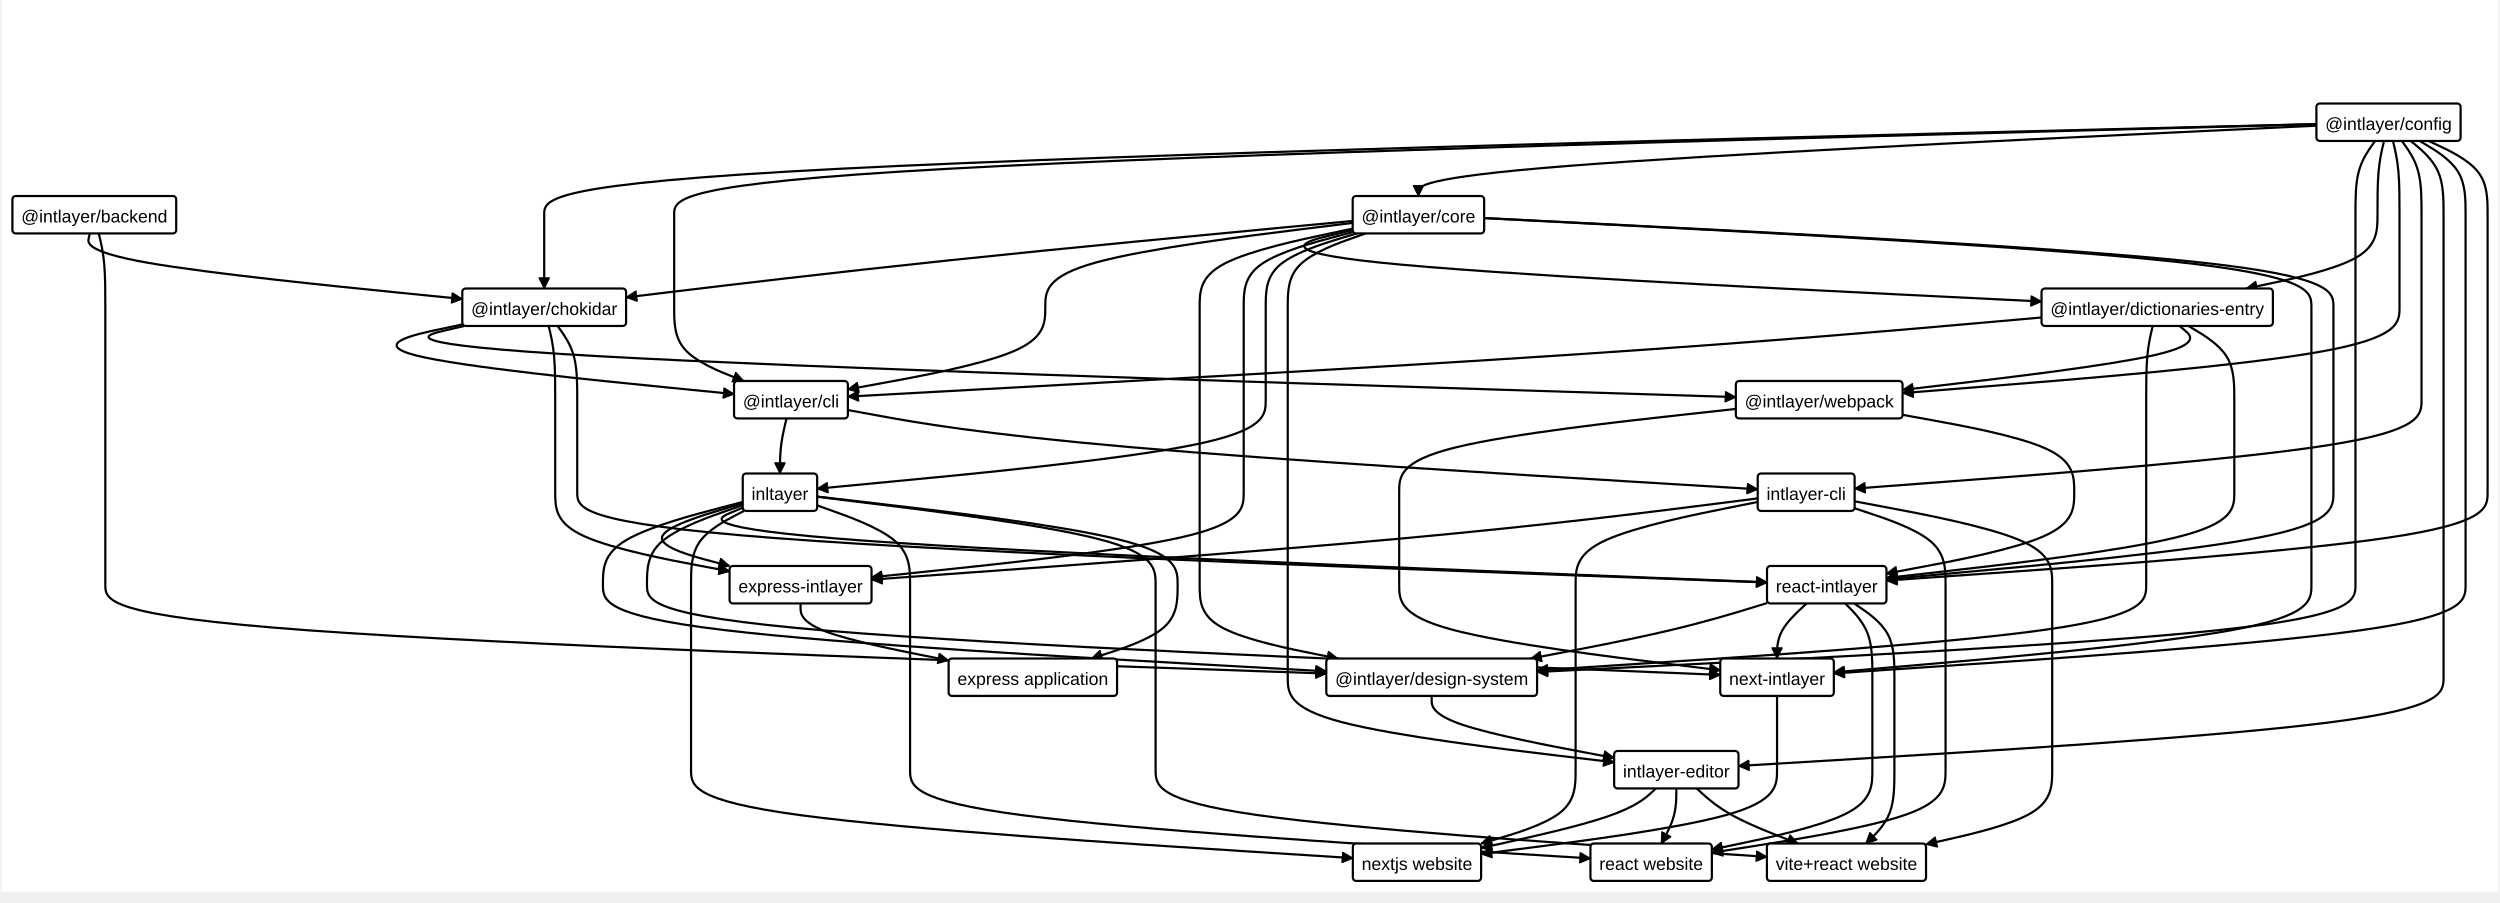
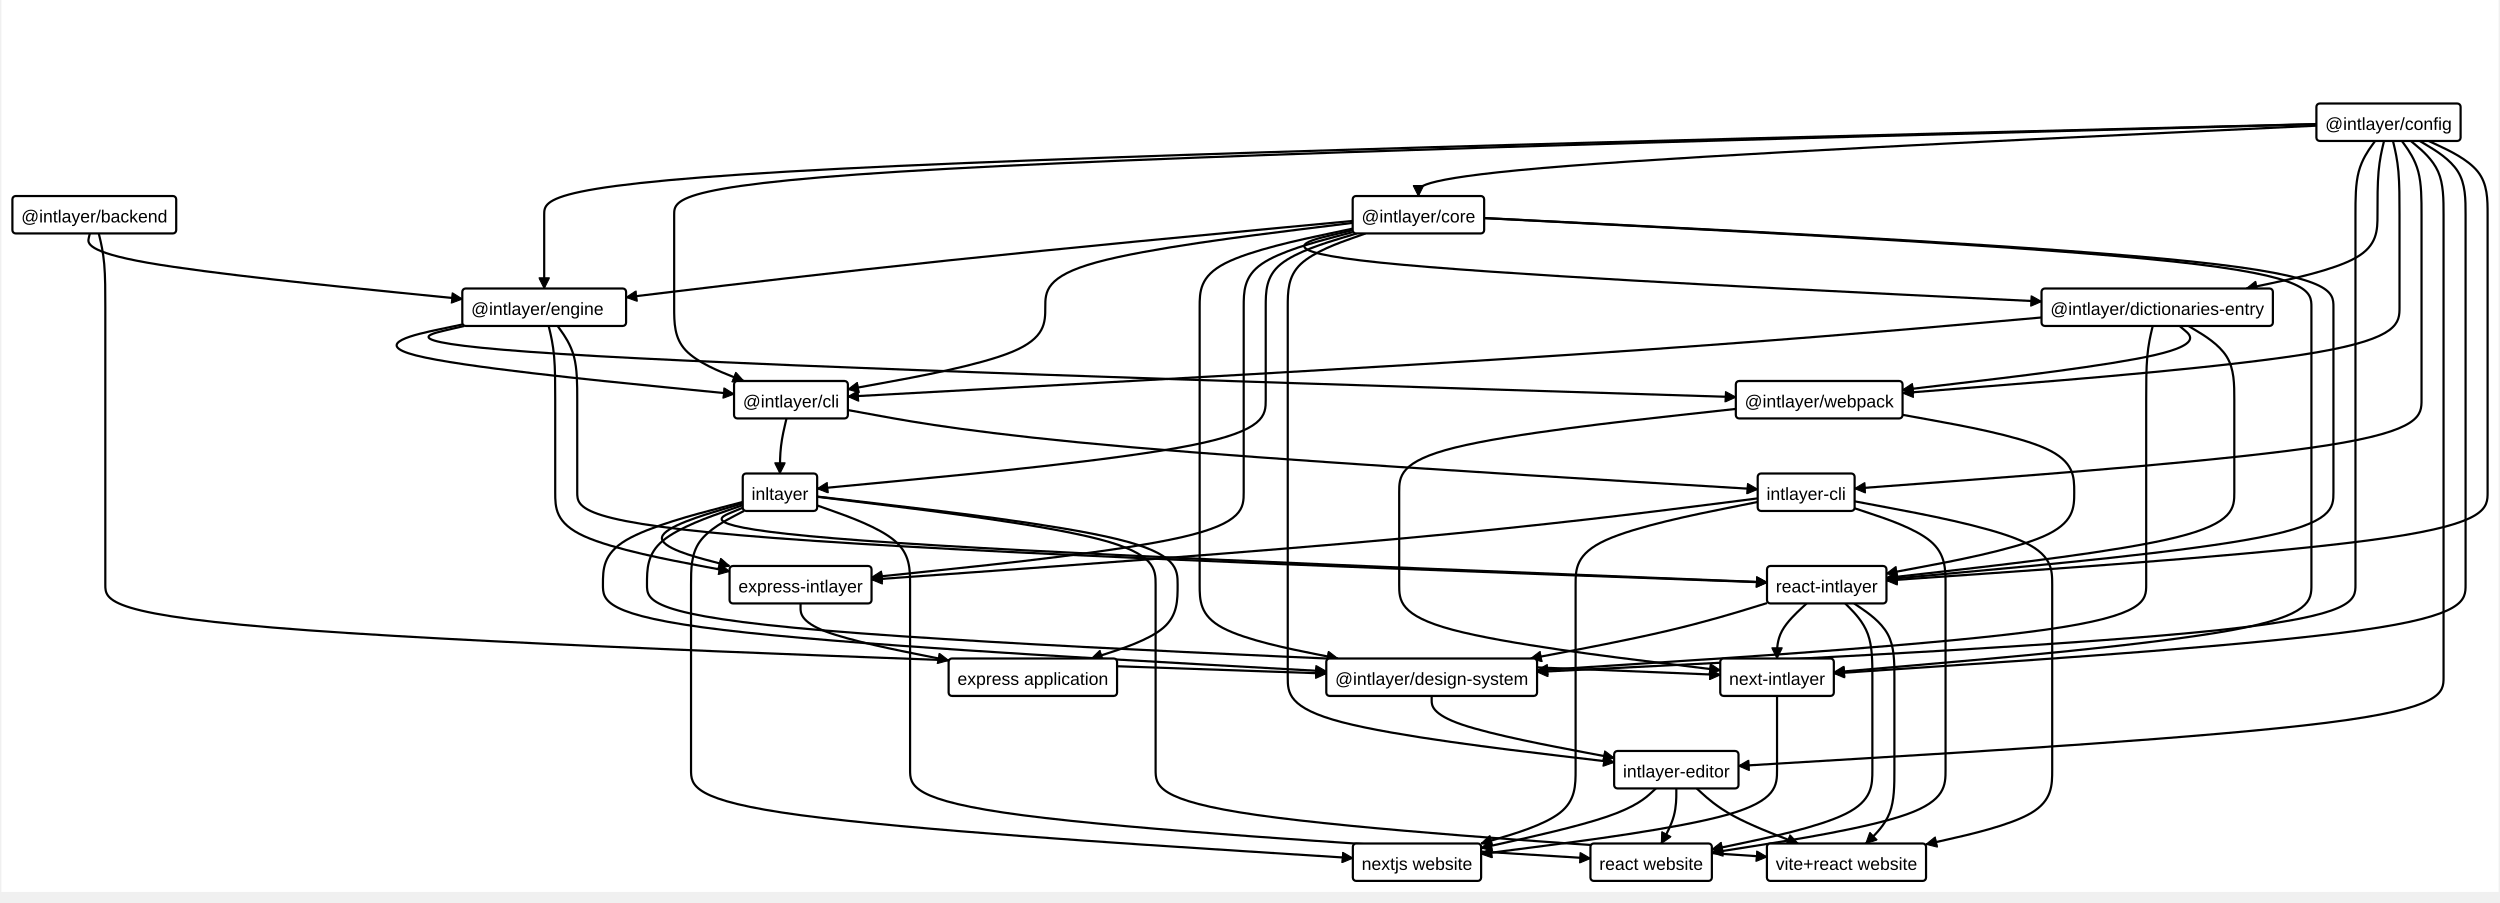
<svg xmlns="http://www.w3.org/2000/svg" id="mainsvg" width="2494.6" height="901" viewBox="-10 -10 2267.818 820">
  <defs>
    <marker id="arrow" viewBox="0 0 10 10" refX="10" refY="5" markerWidth="5" markerHeight="5" orient="auto-start-reverse" fill="black">
      <path stroke="black" d="M 0 0 L 10 5 L 0 10 z" />
    </marker>
    <marker id="Many" viewBox="0 0 16 16" refX="15" refY="8" markerWidth="15" markerHeight="15" orient="auto-start-reverse">
      <path stroke="black" d="M0 8H15M15 15L2 8L15 1" fill="none" />
    </marker>
    <marker id="ZeroOrOne" viewBox="0 0 16 10" refX="15" refY="5" markerWidth="21" markerHeight="21" orient="auto-start-reverse">
      <path d="M9 5H16" stroke="black" fill="none" />
      <circle cx="5" cy="5" r="4.5" stroke="black" fill="#fff" />
      <path d="M12 0L12 10" stroke="black" fill="none" />
    </marker>
    <marker id="OneOnlyOne" viewBox="0 0 10 14" refX="10" refY="7" markerWidth="13" markerHeight="13" orient="auto-start-reverse">
      <path d="M0 7H4M4 7H7M4 7V0M4 7V14M7 7H10M7 7V0M7 7V14" stroke="black" fill="none" />
    </marker>
    <marker id="OneOrMany" viewBox="0 0 16 16" refX="15" refY="8" markerWidth="15" markerHeight="15" orient="auto-start-reverse">
      <path stroke="black" d="M2 1V15M2 8L15 15M2 8L15 1M2 8H0M2 8H15" fill="none" />
    </marker>
    <marker id="ZeroOrMany" viewBox="0 0 25 16" refX="23" refY="8" markerWidth="25" markerHeight="25" orient="auto-start-reverse">
      <path d="M13 8H27M27 15L14 8L27 1" stroke="black" fill="none" />
      <path d="M13.5 7.5C13.5 10.78 10.625 13.5 7 13.5C3.375 13.5 0.5 10.78 0.5 7.5C0.5 4.221 3.375 1.5 7 1.5C10.625 1.5 13.5 4.221 13.5 7.5Z" stroke="black" fill="#fff" />
    </marker>
    <marker id="aggregation" viewBox="0 0 10 6" refX="9.3" refY="2.8" markerWidth="23" markerHeight="15" orient="auto-start-reverse">
      <path stroke="black" fill="#fff" stroke-width="0.7" d="M1.016 2.826L5 0.574L8.984 2.826L5 5.078L1.016 2.826Z" />
    </marker>
    <marker id="composition" viewBox="0 0 10 6" refX="9.7" refY="2.8" markerWidth="18" markerHeight="15" orient="auto-start-reverse">
      <path stroke="black" fill="black" d="M1.016 2.826L5 0.574L8.984 2.826L5 5.078L1.016 2.826Z" />
    </marker>
    <marker id="implementation" viewBox="0 0 8 10" refX="8" refY="5" markerWidth="20" markerHeight="20" orient="auto-start-reverse">
      <path stroke="black" fill="#fff" stroke-width="0.7" d="M0.75 1.103L7.5 5L0.75 8.897L0.75 1.103Z" />
    </marker>
    <marker id="dependency" viewBox="0 0 12 12" refX="11" refY="6" markerWidth="12" markerHeight="11" orient="auto-start-reverse">
      <path stroke="black" fill="#fff" d="M1 5.932H10.886M10.886 5.932L1 0.5M10.886 5.932L1 11" />
    </marker>
    <marker id="inheritance" viewBox="0 0 8 10" refX="8" refY="5" markerWidth="20" markerHeight="20" orient="auto-start-reverse">
      <path stroke="black" fill="#fff" stroke-width="0.7" d="M0.75 1.103L7.5 5L0.75 8.897L0.75 1.103Z" />
    </marker>
    <marker id="association" viewBox="0 0 12 12" refX="11" refY="6" markerWidth="12" markerHeight="11" orient="auto-start-reverse">
      <path stroke="black" d="M1 5.932H10.886M10.886 5.932L1 0.5M10.886 5.932L1 11" />
    </marker>
    <filter id="shadowOLD" x="-50%" y="-50%" width="250%" height="250%">
      <feDropShadow flood-color="black" flood-opacity="0.3" dx="1" dy="1" stdDeviation="2"> </feDropShadow>
    </filter>
    <filter id="shadow-path" filterUnits="userSpaceOnUse" x="-10" y="-10" width="2267.818px" height="810px">
      <feDropShadow flood-color="black" flood-opacity="0.1" dx="1" dy="1" stdDeviation="1"> </feDropShadow>
    </filter>
    <filter id="shadow" filterUnits="userSpaceOnUse" x="-10" y="-10" width="2367.818px" height="910px">
      <feDropShadow flood-color="black" flood-opacity="0.1" dx="1" dy="1" stdDeviation="1"> </feDropShadow>
    </filter>
  </defs>
  <rect x="-10" y="-10" width="2267.818" height="810" fill="#fff" />
  <path transform="rotate(0,0, 0) scale(1)" d="M70.331,202L69.339,206.167C68.347,210.333,66.363,218.667,122.737,228.59C179.111,238.512,293.842,250.025,351.208,255.781L408.574,261.537" stroke="black" stroke-dasharray="none" stroke-width="2" fill="none" marker-end="url(#arrow)" />
  <path transform="rotate(0,0, 0) scale(1)" d="M78.427,202L79.419,206.167C80.411,210.333,82.395,218.667,83.387,229.833C84.379,241,84.379,255,84.379,269C84.379,283,84.379,297,84.379,311C84.379,325,84.379,339,84.379,353C84.379,367,84.379,381,84.379,395C84.379,409,84.379,423,84.379,437C84.379,451,84.379,465,84.379,479C84.379,493,84.379,507,84.379,521C84.379,535,84.379,549,269.18,562.444C453.982,575.888,823.585,588.775,1008.386,595.219L1193.188,601.663" stroke="black" stroke-dasharray="none" stroke-width="2" fill="none" marker-end="url(#arrow)" />
  <path transform="rotate(0,0, 0) scale(1)" d="M408.574,284.674L387.756,289.062C366.937,293.449,325.299,302.225,366.43,312.758C407.56,323.291,531.458,335.582,593.407,341.727L655.355,347.873" stroke="black" stroke-dasharray="none" stroke-width="2" fill="none" marker-end="url(#arrow)" />
  <path transform="rotate(0,0, 0) scale(1)" d="M410.378,286L392.592,290.167C374.806,294.333,339.234,302.667,531.689,313.437C724.144,324.207,1144.626,337.415,1354.867,344.018L1565.107,350.622" stroke="black" stroke-dasharray="none" stroke-width="2" fill="none" marker-end="url(#arrow)" />
  <path transform="rotate(0,0, 0) scale(1)" d="M486.993,286L487.985,290.167C488.977,294.333,490.961,302.667,491.953,313.833C492.945,325,492.945,339,492.945,353C492.945,367,492.945,381,492.945,395C492.945,409,492.945,423,492.945,437C492.945,451,492.945,465,519.336,476.975C545.727,488.949,598.508,498.899,624.898,503.874L651.289,508.848" stroke="black" stroke-dasharray="none" stroke-width="2" fill="none" marker-end="url(#arrow)" />
  <path transform="rotate(0,0, 0) scale(1)" d="M495.088,286L498.064,290.167C501.041,294.333,506.993,302.667,509.969,313.833C512.945,325,512.945,339,512.945,353C512.945,367,512.945,381,512.945,395C512.945,409,512.945,423,512.945,437C512.945,451,512.945,465,693.025,478.665C873.104,492.331,1233.263,505.662,1413.342,512.327L1593.422,518.992" stroke="black" stroke-dasharray="none" stroke-width="2" fill="none" marker-end="url(#arrow)" />
  <path transform="rotate(0,0, 0) scale(1)" d="M702.995,370L702.003,374.167C701.011,378.333,699.027,386.667,698.035,395C697.043,403.333,697.043,411.667,697.043,415.833L697.043,420" stroke="black" stroke-dasharray="none" stroke-width="2" fill="none" marker-end="url(#arrow)" />
  <path transform="rotate(0,0, 0) scale(1)" d="M758.73,362.4L788.607,367.833C818.484,373.267,878.238,384.133,1015.944,396.121C1153.65,408.108,1369.307,421.217,1477.136,427.771L1584.965,434.325" stroke="black" stroke-dasharray="none" stroke-width="2" fill="none" marker-end="url(#arrow)" />
  <path transform="rotate(0,0, 0) scale(1)" d="M2092.338,102.642L1824.106,109.368C1555.874,116.095,1019.41,129.547,751.177,143.274C482.945,157,482.945,171,482.945,185C482.945,199,482.945,213,482.945,224.167C482.945,235.333,482.945,243.667,482.945,247.833L482.945,252" stroke="black" stroke-dasharray="none" stroke-width="2" fill="none" marker-end="url(#arrow)" />
  <path transform="rotate(0,0, 0) scale(1)" d="M2092.338,102.767L1843.777,109.472C1595.217,116.178,1098.096,129.589,849.535,143.294C600.975,157,600.975,171,600.975,185C600.975,199,600.975,213,600.975,227C600.975,241,600.975,255,600.975,269C600.975,283,600.975,297,611.497,308.167C622.02,319.333,643.065,327.667,653.588,331.833L664.111,336" stroke="black" stroke-dasharray="none" stroke-width="2" fill="none" marker-end="url(#arrow)" />
  <path transform="rotate(0,0, 0) scale(1)" d="M2092.338,104.122L1956.424,110.601C1820.51,117.081,1548.682,130.041,1412.768,140.687C1276.854,151.333,1276.854,159.667,1276.854,163.833L1276.854,168" stroke="black" stroke-dasharray="none" stroke-width="2" fill="none" marker-end="url(#arrow)" />
  <path transform="rotate(0,0, 0) scale(1)" d="M2145.676,118L2142.699,122.167C2139.723,126.333,2133.771,134.667,2130.795,145.833C2127.818,157,2127.818,171,2127.818,185C2127.818,199,2127.818,213,2127.818,227C2127.818,241,2127.818,255,2127.818,269C2127.818,283,2127.818,297,2127.818,311C2127.818,325,2127.818,339,2127.818,353C2127.818,367,2127.818,381,2127.818,395C2127.818,409,2127.818,423,2127.818,437C2127.818,451,2127.818,465,2127.818,479C2127.818,493,2127.818,507,2127.818,521C2127.818,535,2127.818,549,2003.949,562.201C1880.079,575.403,1632.34,587.806,1508.471,594.007L1384.602,600.209" stroke="black" stroke-dasharray="none" stroke-width="2" fill="none" marker-end="url(#arrow)" />
  <path transform="rotate(0,0, 0) scale(1)" d="M2153.771,118L2152.779,122.167C2151.787,126.333,2149.802,134.667,2148.81,145.833C2147.818,157,2147.818,171,2147.818,185C2147.818,199,2147.818,213,2127.972,224.167C2108.127,235.333,2068.435,243.667,2048.589,247.833L2028.743,252" stroke="black" stroke-dasharray="none" stroke-width="2" fill="none" marker-end="url(#arrow)" />
  <path transform="rotate(0,0, 0) scale(1)" d="M2161.866,118L2162.858,122.167C2163.85,126.333,2165.834,134.667,2166.826,145.833C2167.818,157,2167.818,171,2167.818,185C2167.818,199,2167.818,213,2167.818,227C2167.818,241,2167.818,255,2167.818,269C2167.818,283,2167.818,297,2092.602,309.994C2017.386,322.989,1866.954,334.978,1791.738,340.972L1716.521,346.966" stroke="black" stroke-dasharray="none" stroke-width="2" fill="none" marker-end="url(#arrow)" />
  <path transform="rotate(0,0, 0) scale(1)" d="M2169.961,118L2172.937,122.167C2175.914,126.333,2181.866,134.667,2184.842,145.833C2187.818,157,2187.818,171,2187.818,185C2187.818,199,2187.818,213,2187.818,227C2187.818,241,2187.818,255,2187.818,269C2187.818,283,2187.818,297,2187.818,311C2187.818,325,2187.818,339,2187.818,353C2187.818,367,2187.818,381,2102.012,394.449C2016.206,407.898,1844.593,420.795,1758.787,427.244L1672.98,433.693" stroke="black" stroke-dasharray="none" stroke-width="2" fill="none" marker-end="url(#arrow)" />
  <path transform="rotate(0,0, 0) scale(1)" d="M2178.056,118L2183.017,122.167C2187.977,126.333,2197.898,134.667,2202.858,145.833C2207.818,157,2207.818,171,2207.818,185C2207.818,199,2207.818,213,2207.818,227C2207.818,241,2207.818,255,2207.818,269C2207.818,283,2207.818,297,2207.818,311C2207.818,325,2207.818,339,2207.818,353C2207.818,367,2207.818,381,2207.818,395C2207.818,409,2207.818,423,2207.818,437C2207.818,451,2207.818,465,2207.818,479C2207.818,493,2207.818,507,2207.818,521C2207.818,535,2207.818,549,2207.818,563C2207.818,577,2207.818,591,2207.818,605C2207.818,619,2207.818,633,2101.104,646.433C1994.389,659.865,1780.96,672.731,1674.246,679.164L1567.531,685.596" stroke="black" stroke-dasharray="none" stroke-width="2" fill="none" marker-end="url(#arrow)" />
  <path transform="rotate(0,0, 0) scale(1)" d="M2186.152,118L2193.096,122.167C2200.041,126.333,2213.929,134.667,2220.874,145.833C2227.818,157,2227.818,171,2227.818,185C2227.818,199,2227.818,213,2227.818,227C2227.818,241,2227.818,255,2227.818,269C2227.818,283,2227.818,297,2227.818,311C2227.818,325,2227.818,339,2227.818,353C2227.818,367,2227.818,381,2227.818,395C2227.818,409,2227.818,423,2227.818,437C2227.818,451,2227.818,465,2227.818,479C2227.818,493,2227.818,507,2227.818,521C2227.818,535,2227.818,549,2132.2,562.423C2036.581,575.845,1845.343,588.691,1749.724,595.113L1654.105,601.536" stroke="black" stroke-dasharray="none" stroke-width="2" fill="none" marker-end="url(#arrow)" />
  <path transform="rotate(0,0, 0) scale(1)" d="M2194.247,118L2203.176,122.167C2212.104,126.333,2229.961,134.667,2238.89,145.833C2247.818,157,2247.818,171,2247.818,185C2247.818,199,2247.818,213,2247.818,227C2247.818,241,2247.818,255,2247.818,269C2247.818,283,2247.818,297,2247.818,311C2247.818,325,2247.818,339,2247.818,353C2247.818,367,2247.818,381,2247.818,395C2247.818,409,2247.818,423,2247.818,437C2247.818,451,2247.818,465,2156.832,478.367C2065.845,491.735,1883.872,504.47,1792.885,510.837L1701.898,517.204" stroke="black" stroke-dasharray="none" stroke-width="2" fill="none" marker-end="url(#arrow)" />
  <path transform="rotate(0,0, 0) scale(1)" d="M1217.158,190.635L1152.952,196.696C1088.747,202.757,960.335,214.878,850.362,226.447C740.388,238.016,648.852,249.033,603.084,254.541L557.316,260.049" stroke="black" stroke-dasharray="none" stroke-width="2" fill="none" marker-end="url(#arrow)" />
  <path transform="rotate(0,0, 0) scale(1)" d="M1217.158,192.399L1170.631,198.166C1124.103,203.933,1031.048,215.466,984.52,228.233C937.992,241,937.992,255,937.992,269C937.992,283,937.992,297,908.115,309.433C878.238,321.867,818.484,332.733,788.607,338.167L758.73,343.6" stroke="black" stroke-dasharray="none" stroke-width="2" fill="none" marker-end="url(#arrow)" />
  <path transform="rotate(0,0, 0) scale(1)" d="M1217.158,197.62L1193.996,202.517C1170.835,207.413,1124.511,217.207,1101.349,229.103C1078.188,241,1078.188,255,1078.188,269C1078.188,283,1078.188,297,1078.188,311C1078.188,325,1078.188,339,1078.188,353C1078.188,367,1078.188,381,1078.188,395C1078.188,409,1078.188,423,1078.188,437C1078.188,451,1078.188,465,1078.188,479C1078.188,493,1078.188,507,1078.188,521C1078.188,535,1078.188,549,1099.091,560.167C1119.994,571.333,1161.801,579.667,1182.705,583.833L1203.608,588" stroke="black" stroke-dasharray="none" stroke-width="2" fill="none" marker-end="url(#arrow)" />
  <path transform="rotate(0,0, 0) scale(1)" d="M1217.158,199.033L1197.33,203.694C1177.501,208.355,1137.844,217.678,1242.105,228.473C1346.367,239.269,1594.546,251.538,1718.635,257.672L1842.725,263.807" stroke="black" stroke-dasharray="none" stroke-width="2" fill="none" marker-end="url(#arrow)" />
  <path transform="rotate(0,0, 0) scale(1)" d="M1217.158,200.802L1200.663,205.168C1184.168,209.535,1151.178,218.267,1134.683,229.634C1118.188,241,1118.188,255,1118.188,269C1118.188,283,1118.188,297,1118.188,311C1118.188,325,1118.188,339,1118.188,353C1118.188,367,1118.188,381,1118.188,395C1118.188,409,1118.188,423,1118.188,437C1118.188,451,1118.188,465,1061.859,477.879C1005.531,490.757,892.875,502.515,836.547,508.393L780.219,514.272" stroke="black" stroke-dasharray="none" stroke-width="2" fill="none" marker-end="url(#arrow)" />
  <path transform="rotate(0,0, 0) scale(1)" d="M1220.727,202L1206.97,206.167C1193.214,210.333,1165.701,218.667,1151.944,229.833C1138.188,241,1138.188,255,1138.188,269C1138.188,283,1138.188,297,1138.188,311C1138.188,325,1138.188,339,1138.188,353C1138.188,367,1138.188,381,1070.295,394.464C1002.402,407.928,866.617,420.855,798.725,427.319L730.832,433.783" stroke="black" stroke-dasharray="none" stroke-width="2" fill="none" marker-end="url(#arrow)" />
  <path transform="rotate(0,0, 0) scale(1)" d="M1228.822,202L1217.05,206.167C1205.277,210.333,1181.732,218.667,1169.96,229.833C1158.188,241,1158.188,255,1158.188,269C1158.188,283,1158.188,297,1158.188,311C1158.188,325,1158.188,339,1158.188,353C1158.188,367,1158.188,381,1158.188,395C1158.188,409,1158.188,423,1158.188,437C1158.188,451,1158.188,465,1158.188,479C1158.188,493,1158.188,507,1158.188,521C1158.188,535,1158.188,549,1158.188,563C1158.188,577,1158.188,591,1158.188,605C1158.188,619,1158.188,633,1207.59,645.88C1256.992,658.76,1355.797,670.52,1405.199,676.4L1454.602,682.279" stroke="black" stroke-dasharray="none" stroke-width="2" fill="none" marker-end="url(#arrow)" />
  <path transform="rotate(0,0, 0) scale(1)" d="M1336.549,188.092L1461.76,194.576C1586.972,201.061,1837.395,214.031,1962.607,227.515C2087.818,241,2087.818,255,2087.818,269C2087.818,283,2087.818,297,2087.818,311C2087.818,325,2087.818,339,2087.818,353C2087.818,367,2087.818,381,2087.818,395C2087.818,409,2087.818,423,2087.818,437C2087.818,451,2087.818,465,2087.818,479C2087.818,493,2087.818,507,2087.818,521C2087.818,535,2087.818,549,2015.533,562.256C1943.247,575.512,1798.676,588.024,1726.391,594.28L1654.105,600.536" stroke="black" stroke-dasharray="none" stroke-width="2" fill="none" marker-end="url(#arrow)" />
  <path transform="rotate(0,0, 0) scale(1)" d="M1336.549,188.017L1465.094,194.514C1593.639,201.011,1850.729,214.006,1979.273,227.503C2107.818,241,2107.818,255,2107.818,269C2107.818,283,2107.818,297,2107.818,311C2107.818,325,2107.818,339,2107.818,353C2107.818,367,2107.818,381,2107.818,395C2107.818,409,2107.818,423,2107.818,437C2107.818,451,2107.818,465,2040.165,478.175C1972.512,491.35,1837.205,503.7,1769.552,509.875L1701.898,516.05" stroke="black" stroke-dasharray="none" stroke-width="2" fill="none" marker-end="url(#arrow)" />
  <path transform="rotate(0,0, 0) scale(1)" d="M1288.895,622L1288.895,626.167C1288.895,630.333,1288.895,638.667,1316.512,648.054C1344.13,657.442,1399.366,667.884,1426.984,673.105L1454.602,678.326" stroke="black" stroke-dasharray="none" stroke-width="2" fill="none" marker-end="url(#arrow)" />
  <path transform="rotate(0,0, 0) scale(1)" d="M1842.725,278.305L1781.212,283.755C1719.699,289.204,1596.673,300.102,1416.007,312.079C1235.341,324.056,997.036,337.112,877.883,343.64L758.73,350.168" stroke="black" stroke-dasharray="none" stroke-width="2" fill="none" marker-end="url(#arrow)" />
  <path transform="rotate(0,0, 0) scale(1)" d="M1943.724,286L1942.732,290.167C1941.74,294.333,1939.756,302.667,1938.764,313.833C1937.771,325,1937.771,339,1937.771,353C1937.771,367,1937.771,381,1937.771,395C1937.771,409,1937.771,423,1937.771,437C1937.771,451,1937.771,465,1937.771,479C1937.771,493,1937.771,507,1937.771,521C1937.771,535,1937.771,549,1845.576,561.968C1753.382,574.935,1568.992,586.87,1476.797,592.838L1384.602,598.805" stroke="black" stroke-dasharray="none" stroke-width="2" fill="none" marker-end="url(#arrow)" />
  <path transform="rotate(0,0, 0) scale(1)" d="M1968.019,286L1972.982,290.167C1977.944,294.333,1987.87,302.667,1945.953,312.349C1904.037,322.031,1810.279,333.062,1763.4,338.577L1716.521,344.093" stroke="black" stroke-dasharray="none" stroke-width="2" fill="none" marker-end="url(#arrow)" />
  <path transform="rotate(0,0, 0) scale(1)" d="M1976.114,286L1983.061,290.167C1990.008,294.333,2003.901,302.667,2010.848,313.833C2017.795,325,2017.795,339,2017.795,353C2017.795,367,2017.795,381,2017.795,395C2017.795,409,2017.795,423,2017.795,437C2017.795,451,2017.795,465,1965.146,477.974C1912.496,490.948,1807.197,502.897,1754.548,508.871L1701.898,514.845" stroke="black" stroke-dasharray="none" stroke-width="2" fill="none" marker-end="url(#arrow)" />
  <path transform="rotate(0,0, 0) scale(1)" d="M1565.107,361.336L1514.155,366.947C1463.202,372.558,1361.296,383.779,1310.343,396.389C1259.391,409,1259.391,423,1259.391,437C1259.391,451,1259.391,465,1259.391,479C1259.391,493,1259.391,507,1259.391,521C1259.391,535,1259.391,549,1307.985,561.948C1356.579,574.896,1453.768,586.792,1502.363,592.739L1550.957,598.687" stroke="black" stroke-dasharray="none" stroke-width="2" fill="none" marker-end="url(#arrow)" />
  <path transform="rotate(0,0, 0) scale(1)" d="M1716.521,366.729L1742.504,371.441C1768.487,376.153,1820.452,385.576,1846.435,397.288C1872.418,409,1872.418,423,1872.418,437C1872.418,451,1872.418,465,1843.998,477.311C1815.578,489.622,1758.738,500.243,1730.318,505.554L1701.898,510.865" stroke="black" stroke-dasharray="none" stroke-width="2" fill="none" marker-end="url(#arrow)" />
  <path transform="rotate(0,0, 0) scale(1)" d="M715.754,538L715.754,542.167C715.754,546.333,715.754,554.667,738.165,563.295C760.576,571.924,805.397,580.848,827.808,585.31L850.219,589.772" stroke="black" stroke-dasharray="none" stroke-width="2" fill="none" marker-end="url(#arrow)" />
  <path transform="rotate(0,0, 0) scale(1)" d="M663.254,445.828L642.093,451.357C620.932,456.885,578.611,467.943,557.45,480.471C536.289,493,536.289,507,536.289,521C536.289,535,536.289,549,645.772,562.11C755.255,575.22,974.221,587.439,1083.704,593.549L1193.188,599.659" stroke="black" stroke-dasharray="none" stroke-width="2" fill="none" marker-end="url(#arrow)" />
  <path transform="rotate(0,0, 0) scale(1)" d="M663.254,447.082L645.426,452.402C627.599,457.722,591.944,468.361,589.95,477.851C587.956,487.34,619.622,495.681,635.456,499.851L651.289,504.021" stroke="black" stroke-dasharray="none" stroke-width="2" fill="none" marker-end="url(#arrow)" />
  <path transform="rotate(0,0, 0) scale(1)" d="M663.254,448.752L648.76,453.794C634.266,458.835,605.277,468.917,590.783,480.959C576.289,493,576.289,507,576.289,521C576.289,535,576.289,549,738.734,562.648C901.178,576.296,1226.068,589.593,1388.512,596.241L1550.957,602.889" stroke="black" stroke-dasharray="none" stroke-width="2" fill="none" marker-end="url(#arrow)" />
  <path transform="rotate(0,0, 0) scale(1)" d="M663.254,451.085L652.093,455.738C640.932,460.39,618.611,469.695,773.639,480.986C928.667,492.278,1261.044,505.556,1427.233,512.194L1593.422,518.833" stroke="black" stroke-dasharray="none" stroke-width="2" fill="none" marker-end="url(#arrow)" />
  <path transform="rotate(0,0, 0) scale(1)" d="M664.357,454L656.346,458.167C648.334,462.333,632.312,470.667,624.3,481.833C616.289,493,616.289,507,616.289,521C616.289,535,616.289,549,616.289,563C616.289,577,616.289,591,616.289,605C616.289,619,616.289,633,616.289,647C616.289,661,616.289,675,616.289,689C616.289,703,616.289,717,716.458,730.382C816.627,743.763,1016.965,756.526,1117.134,762.908L1217.303,769.289" stroke="black" stroke-dasharray="none" stroke-width="2" fill="none" marker-end="url(#arrow)" />
  <path transform="rotate(0,0, 0) scale(1)" d="M730.832,449.009L744.896,454.007C758.961,459.006,787.09,469.003,801.154,481.001C815.219,493,815.219,507,815.219,521C815.219,535,815.219,549,815.219,563C815.219,577,815.219,591,815.219,605C815.219,619,815.219,633,815.219,647C815.219,661,815.219,675,815.219,689C815.219,703,815.219,717,918.195,730.427C1021.171,743.853,1227.122,756.706,1330.098,763.133L1433.074,769.559" stroke="black" stroke-dasharray="none" stroke-width="2" fill="none" marker-end="url(#arrow)" />
  <path transform="rotate(0,0, 0) scale(1)" d="M730.832,441.16L782.058,447.467C833.284,453.773,935.736,466.387,986.962,479.693C1038.188,493,1038.188,507,1038.188,521C1038.188,535,1038.188,549,1038.188,563C1038.188,577,1038.188,591,1038.188,605C1038.188,619,1038.188,633,1038.188,647C1038.188,661,1038.188,675,1038.188,689C1038.188,703,1038.188,717,1130.713,730.194C1223.238,743.388,1408.289,755.775,1500.814,761.969L1593.34,768.163" stroke="black" stroke-dasharray="none" stroke-width="2" fill="none" marker-end="url(#arrow)" />
  <path transform="rotate(0,0, 0) scale(1)" d="M730.832,440.93L785.391,447.275C839.951,453.62,949.069,466.31,1003.628,479.655C1058.188,493,1058.188,507,1058.188,521C1058.188,535,1058.188,549,1045.143,560.167C1032.099,571.333,1006.011,579.667,992.967,583.833L979.923,588" stroke="black" stroke-dasharray="none" stroke-width="2" fill="none" marker-end="url(#arrow)" />
  <path transform="rotate(0,0, 0) scale(1)" d="M1593.422,537.677L1579.696,541.898C1565.97,546.118,1538.518,554.559,1502.751,562.946C1466.985,571.333,1422.903,579.667,1400.862,583.833L1378.821,588" stroke="black" stroke-dasharray="none" stroke-width="2" fill="none" marker-end="url(#arrow)" />
  <path transform="rotate(0,0, 0) scale(1)" d="M1629.394,538L1624.917,542.167C1620.44,546.333,1611.485,554.667,1607.008,563C1602.531,571.333,1602.531,579.667,1602.531,583.833L1602.531,588" stroke="black" stroke-dasharray="none" stroke-width="2" fill="none" marker-end="url(#arrow)" />
  <path transform="rotate(0,0, 0) scale(1)" d="M1664.436,538L1668.547,542.167C1672.659,546.333,1680.882,554.667,1684.994,565.833C1689.105,577,1689.105,591,1689.105,605C1689.105,619,1689.105,633,1689.105,647C1689.105,661,1689.105,675,1689.105,689C1689.105,703,1689.105,717,1664.811,729.079C1640.517,741.158,1591.928,751.316,1567.634,756.395L1543.34,761.474" stroke="black" stroke-dasharray="none" stroke-width="2" fill="none" marker-end="url(#arrow)" />
  <path transform="rotate(0,0, 0) scale(1)" d="M1672.531,538L1678.627,542.167C1684.722,546.333,1696.914,554.667,1703.01,565.833C1709.105,577,1709.105,591,1709.105,605C1709.105,619,1709.105,633,1709.105,647C1709.105,661,1709.105,675,1709.105,689C1709.105,703,1709.105,717,1704.789,728.167C1700.472,739.333,1691.839,747.667,1687.522,751.833L1683.206,756" stroke="black" stroke-dasharray="none" stroke-width="2" fill="none" marker-end="url(#arrow)" />
  <path transform="rotate(0,0, 0) scale(1)" d="M1584.965,442.6L1537.286,448.666C1489.608,454.733,1394.251,466.867,1260.127,479.159C1126.003,491.452,953.111,503.905,866.665,510.131L780.219,516.357" stroke="black" stroke-dasharray="none" stroke-width="2" fill="none" marker-end="url(#arrow)" />
  <path transform="rotate(0,0, 0) scale(1)" d="M1584.965,445.828L1557.404,451.357C1529.844,456.885,1474.723,467.943,1447.162,480.471C1419.602,493,1419.602,507,1419.602,521C1419.602,535,1419.602,549,1419.602,563C1419.602,577,1419.602,591,1419.602,605C1419.602,619,1419.602,633,1419.602,647C1419.602,661,1419.602,675,1419.602,689C1419.602,703,1419.602,717,1405.3,728.17C1390.999,739.339,1362.397,747.679,1348.096,751.848L1333.795,756.018" stroke="black" stroke-dasharray="none" stroke-width="2" fill="none" marker-end="url(#arrow)" />
  <path transform="rotate(0,0, 0) scale(1)" d="M1672.98,451.6L1686.745,456.167C1700.509,460.734,1728.038,469.867,1741.802,481.433C1755.566,493,1755.566,507,1755.566,521C1755.566,535,1755.566,549,1755.566,563C1755.566,577,1755.566,591,1755.566,605C1755.566,619,1755.566,633,1755.566,647C1755.566,661,1755.566,675,1755.566,689C1755.566,703,1755.566,717,1720.195,729.557C1684.824,742.113,1614.082,753.226,1578.711,758.783L1543.34,764.339" stroke="black" stroke-dasharray="none" stroke-width="2" fill="none" marker-end="url(#arrow)" />
  <path transform="rotate(0,0, 0) scale(1)" d="M1672.98,445.272L1702.887,450.893C1732.793,456.515,1792.605,467.757,1822.512,480.379C1852.418,493,1852.418,507,1852.418,521C1852.418,535,1852.418,549,1852.418,563C1852.418,577,1852.418,591,1852.418,605C1852.418,619,1852.418,633,1852.418,647C1852.418,661,1852.418,675,1852.418,689C1852.418,703,1852.418,717,1833.323,728.293C1814.228,739.586,1776.038,748.171,1756.943,752.464L1737.848,756.757" stroke="black" stroke-dasharray="none" stroke-width="2" fill="none" marker-end="url(#arrow)" />
  <path transform="rotate(0,0, 0) scale(1)" d="M1492.556,706L1488.019,710.167C1483.482,714.333,1474.408,722.667,1447.948,731.685C1421.488,740.703,1377.641,750.407,1355.718,755.258L1333.795,760.11" stroke="black" stroke-dasharray="none" stroke-width="2" fill="none" marker-end="url(#arrow)" />
  <path transform="rotate(0,0, 0) scale(1)" d="M1511.066,706L1511.066,710.167C1511.066,714.333,1511.066,722.667,1508.799,731C1506.531,739.333,1501.995,747.667,1499.727,751.833L1497.46,756" stroke="black" stroke-dasharray="none" stroke-width="2" fill="none" marker-end="url(#arrow)" />
  <path transform="rotate(0,0, 0) scale(1)" d="M1529.577,706L1534.114,710.167C1538.651,714.333,1547.725,722.667,1563.055,731C1578.385,739.333,1599.971,747.667,1610.765,751.833L1621.558,756" stroke="black" stroke-dasharray="none" stroke-width="2" fill="none" marker-end="url(#arrow)" />
  <path transform="rotate(0,0, 0) scale(1)" d="M1602.531,622L1602.531,626.167C1602.531,630.333,1602.531,638.667,1602.531,649.833C1602.531,661,1602.531,675,1602.531,689C1602.531,703,1602.531,717,1557.742,729.753C1512.952,742.506,1423.374,754.012,1378.584,759.765L1333.795,765.518" stroke="black" stroke-dasharray="none" stroke-width="2" fill="none" marker-end="url(#arrow)" />
  <g transform="translate(408.5742, 252)">
    <rect width="148.742" height="34" stroke="black" fill="white" stroke-width="2" transform="translate(0, 0)" rx="3" />
    <g transform="translate(8, 8)">
      <g transform="translate(0, 0)">
        <rect width="132.742" height="18" stroke="none" fill="white" stroke-width="0" transform="translate(0, 0)" rx="3" />
        <text fill="black" font-size="16" font-weight="normal" transform="translate(0, 0)" alignment-baseline="middle" font-family="Arial">
-           <tspan x="0" dy="16" font-family="Arial" font-size="16" font-weight="normal">@intlayer/chokidar</tspan>
+           <tspan x="0" dy="16" font-family="Arial" font-size="16" font-weight="normal">@intlayer/engine</tspan>
        </text>
      </g>
    </g>
  </g>
  <g transform="translate(0, 168)">
    <rect width="148.758" height="34" stroke="black" fill="white" stroke-width="2" transform="translate(0, 0)" rx="3" />
    <g transform="translate(8, 8)">
      <g transform="translate(0, 0)">
        <rect width="132.758" height="18" stroke="none" fill="white" stroke-width="0" transform="translate(0, 0)" rx="3" />
        <text fill="black" font-size="16" font-weight="normal" transform="translate(0, 0)" alignment-baseline="middle" font-family="Arial">
          <tspan x="0" dy="16" font-family="Arial" font-size="16" font-weight="normal">@intlayer/backend</tspan>
        </text>
      </g>
    </g>
  </g>
  <g transform="translate(1193.188, 588)">
    <rect width="191.414" height="34" stroke="black" fill="white" stroke-width="2" transform="translate(0, 0)" rx="3" />
    <g transform="translate(8, 8)">
      <g transform="translate(0, 0)">
        <rect width="175.414" height="18" stroke="none" fill="white" stroke-width="0" transform="translate(0, 0)" rx="3" />
        <text fill="black" font-size="16" font-weight="normal" transform="translate(0, 0)" alignment-baseline="middle" font-family="Arial">
          <tspan x="0" dy="16" font-family="Arial" font-size="16" font-weight="normal">@intlayer/design-system</tspan>
        </text>
      </g>
    </g>
  </g>
  <g transform="translate(655.3555, 336)">
    <rect width="103.375" height="34" stroke="black" fill="white" stroke-width="2" transform="translate(0, 0)" rx="3" />
    <g transform="translate(8, 8)">
      <g transform="translate(0, 0)">
        <rect width="87.375" height="18" stroke="none" fill="white" stroke-width="0" transform="translate(0, 0)" rx="3" />
        <text fill="black" font-size="16" font-weight="normal" transform="translate(0, 0)" alignment-baseline="middle" font-family="Arial">
          <tspan x="0" dy="16" font-family="Arial" font-size="16" font-weight="normal">@intlayer/cli</tspan>
        </text>
      </g>
    </g>
  </g>
  <g transform="translate(1565.107, 336)">
    <rect width="151.414" height="34" stroke="black" fill="white" stroke-width="2" transform="translate(0, 0)" rx="3" />
    <g transform="translate(8, 8)">
      <g transform="translate(0, 0)">
        <rect width="135.414" height="18" stroke="none" fill="white" stroke-width="0" transform="translate(0, 0)" rx="3" />
        <text fill="black" font-size="16" font-weight="normal" transform="translate(0, 0)" alignment-baseline="middle" font-family="Arial">
          <tspan x="0" dy="16" font-family="Arial" font-size="16" font-weight="normal">@intlayer/webpack</tspan>
        </text>
      </g>
    </g>
  </g>
  <g transform="translate(651.2891, 504)">
    <rect width="128.93" height="34" stroke="black" fill="white" stroke-width="2" transform="translate(0, 0)" rx="3" />
    <g transform="translate(8, 8)">
      <g transform="translate(0, 0)">
        <rect width="112.93" height="18" stroke="none" fill="white" stroke-width="0" transform="translate(0, 0)" rx="3" />
        <text fill="black" font-size="16" font-weight="normal" transform="translate(0, 0)" alignment-baseline="middle" font-family="Arial">
          <tspan x="0" dy="16" font-family="Arial" font-size="16" font-weight="normal">express-intlayer</tspan>
        </text>
      </g>
    </g>
  </g>
  <g transform="translate(1593.422, 504)">
    <rect width="108.477" height="34" stroke="black" fill="white" stroke-width="2" transform="translate(0, 0)" rx="3" />
    <g transform="translate(8, 8)">
      <g transform="translate(0, 0)">
        <rect width="92.477" height="18" stroke="none" fill="white" stroke-width="0" transform="translate(0, 0)" rx="3" />
        <text fill="black" font-size="16" font-weight="normal" transform="translate(0, 0)" alignment-baseline="middle" font-family="Arial">
          <tspan x="0" dy="16" font-family="Arial" font-size="16" font-weight="normal">react-intlayer</tspan>
        </text>
      </g>
    </g>
  </g>
  <g transform="translate(663.2539, 420)">
    <rect width="67.578" height="34" stroke="black" fill="white" stroke-width="2" transform="translate(0, 0)" rx="3" />
    <g transform="translate(8, 8)">
      <g transform="translate(0, 0)">
        <rect width="51.578" height="18" stroke="none" fill="white" stroke-width="0" transform="translate(0, 0)" rx="3" />
        <text fill="black" font-size="16" font-weight="normal" transform="translate(0, 0)" alignment-baseline="middle" font-family="Arial">
          <tspan x="0" dy="16" font-family="Arial" font-size="16" font-weight="normal">inltayer</tspan>
        </text>
      </g>
    </g>
  </g>
  <g transform="translate(1584.965, 420)">
    <rect width="88.016" height="34" stroke="black" fill="white" stroke-width="2" transform="translate(0, 0)" rx="3" />
    <g transform="translate(8, 8)">
      <g transform="translate(0, 0)">
        <rect width="72.016" height="18" stroke="none" fill="white" stroke-width="0" transform="translate(0, 0)" rx="3" />
        <text fill="black" font-size="16" font-weight="normal" transform="translate(0, 0)" alignment-baseline="middle" font-family="Arial">
          <tspan x="0" dy="16" font-family="Arial" font-size="16" font-weight="normal">intlayer-cli</tspan>
        </text>
      </g>
    </g>
  </g>
  <g transform="translate(2092.338, 84)">
    <rect width="130.961" height="34" stroke="black" fill="white" stroke-width="2" transform="translate(0, 0)" rx="3" />
    <g transform="translate(8, 8)">
      <g transform="translate(0, 0)">
        <rect width="114.961" height="18" stroke="none" fill="white" stroke-width="0" transform="translate(0, 0)" rx="3" />
        <text fill="black" font-size="16" font-weight="normal" transform="translate(0, 0)" alignment-baseline="middle" font-family="Arial">
          <tspan x="0" dy="16" font-family="Arial" font-size="16" font-weight="normal">@intlayer/config</tspan>
        </text>
      </g>
    </g>
  </g>
  <g transform="translate(1217.158, 168)">
    <rect width="119.391" height="34" stroke="black" fill="white" stroke-width="2" transform="translate(0, 0)" rx="3" />
    <g transform="translate(8, 8)">
      <g transform="translate(0, 0)">
        <rect width="103.391" height="18" stroke="none" fill="white" stroke-width="0" transform="translate(0, 0)" rx="3" />
        <text fill="black" font-size="16" font-weight="normal" transform="translate(0, 0)" alignment-baseline="middle" font-family="Arial">
          <tspan x="0" dy="16" font-family="Arial" font-size="16" font-weight="normal">@intlayer/core</tspan>
        </text>
      </g>
    </g>
  </g>
  <g transform="translate(1842.725, 252)">
    <rect width="210.094" height="34" stroke="black" fill="white" stroke-width="2" transform="translate(0, 0)" rx="3" />
    <g transform="translate(8, 8)">
      <g transform="translate(0, 0)">
        <rect width="194.094" height="18" stroke="none" fill="white" stroke-width="0" transform="translate(0, 0)" rx="3" />
        <text fill="black" font-size="16" font-weight="normal" transform="translate(0, 0)" alignment-baseline="middle" font-family="Arial">
          <tspan x="0" dy="16" font-family="Arial" font-size="16" font-weight="normal">@intlayer/dictionaries-entry</tspan>
        </text>
      </g>
    </g>
  </g>
  <g transform="translate(1454.602, 672)">
    <rect width="112.93" height="34" stroke="black" fill="white" stroke-width="2" transform="translate(0, 0)" rx="3" />
    <g transform="translate(8, 8)">
      <g transform="translate(0, 0)">
        <rect width="96.93" height="18" stroke="none" fill="white" stroke-width="0" transform="translate(0, 0)" rx="3" />
        <text fill="black" font-size="16" font-weight="normal" transform="translate(0, 0)" alignment-baseline="middle" font-family="Arial">
          <tspan x="0" dy="16" font-family="Arial" font-size="16" font-weight="normal">intlayer-editor</tspan>
        </text>
      </g>
    </g>
  </g>
  <g transform="translate(1550.957, 588)">
    <rect width="103.148" height="34" stroke="black" fill="white" stroke-width="2" transform="translate(0, 0)" rx="3" />
    <g transform="translate(8, 8)">
      <g transform="translate(0, 0)">
        <rect width="87.148" height="18" stroke="none" fill="white" stroke-width="0" transform="translate(0, 0)" rx="3" />
        <text fill="black" font-size="16" font-weight="normal" transform="translate(0, 0)" alignment-baseline="middle" font-family="Arial">
          <tspan x="0" dy="16" font-family="Arial" font-size="16" font-weight="normal">next-intlayer</tspan>
        </text>
      </g>
    </g>
  </g>
  <g transform="translate(850.2188, 588)">
    <rect width="152.969" height="34" stroke="black" fill="white" stroke-width="2" transform="translate(0, 0)" rx="3" />
    <g transform="translate(8, 8)">
      <g transform="translate(0, 0)">
        <rect width="136.969" height="18" stroke="none" fill="white" stroke-width="0" transform="translate(0, 0)" rx="3" />
        <text fill="black" font-size="16" font-weight="normal" transform="translate(0, 0)" alignment-baseline="middle" font-family="Arial">
          <tspan x="0" dy="16" font-family="Arial" font-size="16" font-weight="normal">express application</tspan>
        </text>
      </g>
    </g>
  </g>
  <g transform="translate(1217.303, 756)">
    <rect width="116.492" height="34" stroke="black" fill="white" stroke-width="2" transform="translate(0, 0)" rx="3" />
    <g transform="translate(8, 8)">
      <g transform="translate(0, 0)">
        <rect width="100.492" height="18" stroke="none" fill="white" stroke-width="0" transform="translate(0, 0)" rx="3" />
        <text fill="black" font-size="16" font-weight="normal" transform="translate(0, 0)" alignment-baseline="middle" font-family="Arial">
          <tspan x="0" dy="16" font-family="Arial" font-size="16" font-weight="normal">nextjs website</tspan>
        </text>
      </g>
    </g>
  </g>
  <g transform="translate(1433.074, 756)">
    <rect width="110.266" height="34" stroke="black" fill="white" stroke-width="2" transform="translate(0, 0)" rx="3" />
    <g transform="translate(8, 8)">
      <g transform="translate(0, 0)">
        <rect width="94.266" height="18" stroke="none" fill="white" stroke-width="0" transform="translate(0, 0)" rx="3" />
        <text fill="black" font-size="16" font-weight="normal" transform="translate(0, 0)" alignment-baseline="middle" font-family="Arial">
          <tspan x="0" dy="16" font-family="Arial" font-size="16" font-weight="normal">react website</tspan>
        </text>
      </g>
    </g>
  </g>
  <g transform="translate(1593.34, 756)">
    <rect width="144.508" height="34" stroke="black" fill="white" stroke-width="2" transform="translate(0, 0)" rx="3" />
    <g transform="translate(8, 8)">
      <g transform="translate(0, 0)">
        <rect width="128.508" height="18" stroke="none" fill="white" stroke-width="0" transform="translate(0, 0)" rx="3" />
        <text fill="black" font-size="16" font-weight="normal" transform="translate(0, 0)" alignment-baseline="middle" font-family="Arial">
          <tspan x="0" dy="16" font-family="Arial" font-size="16" font-weight="normal">vite+react website</tspan>
        </text>
      </g>
    </g>
  </g>
</svg>
